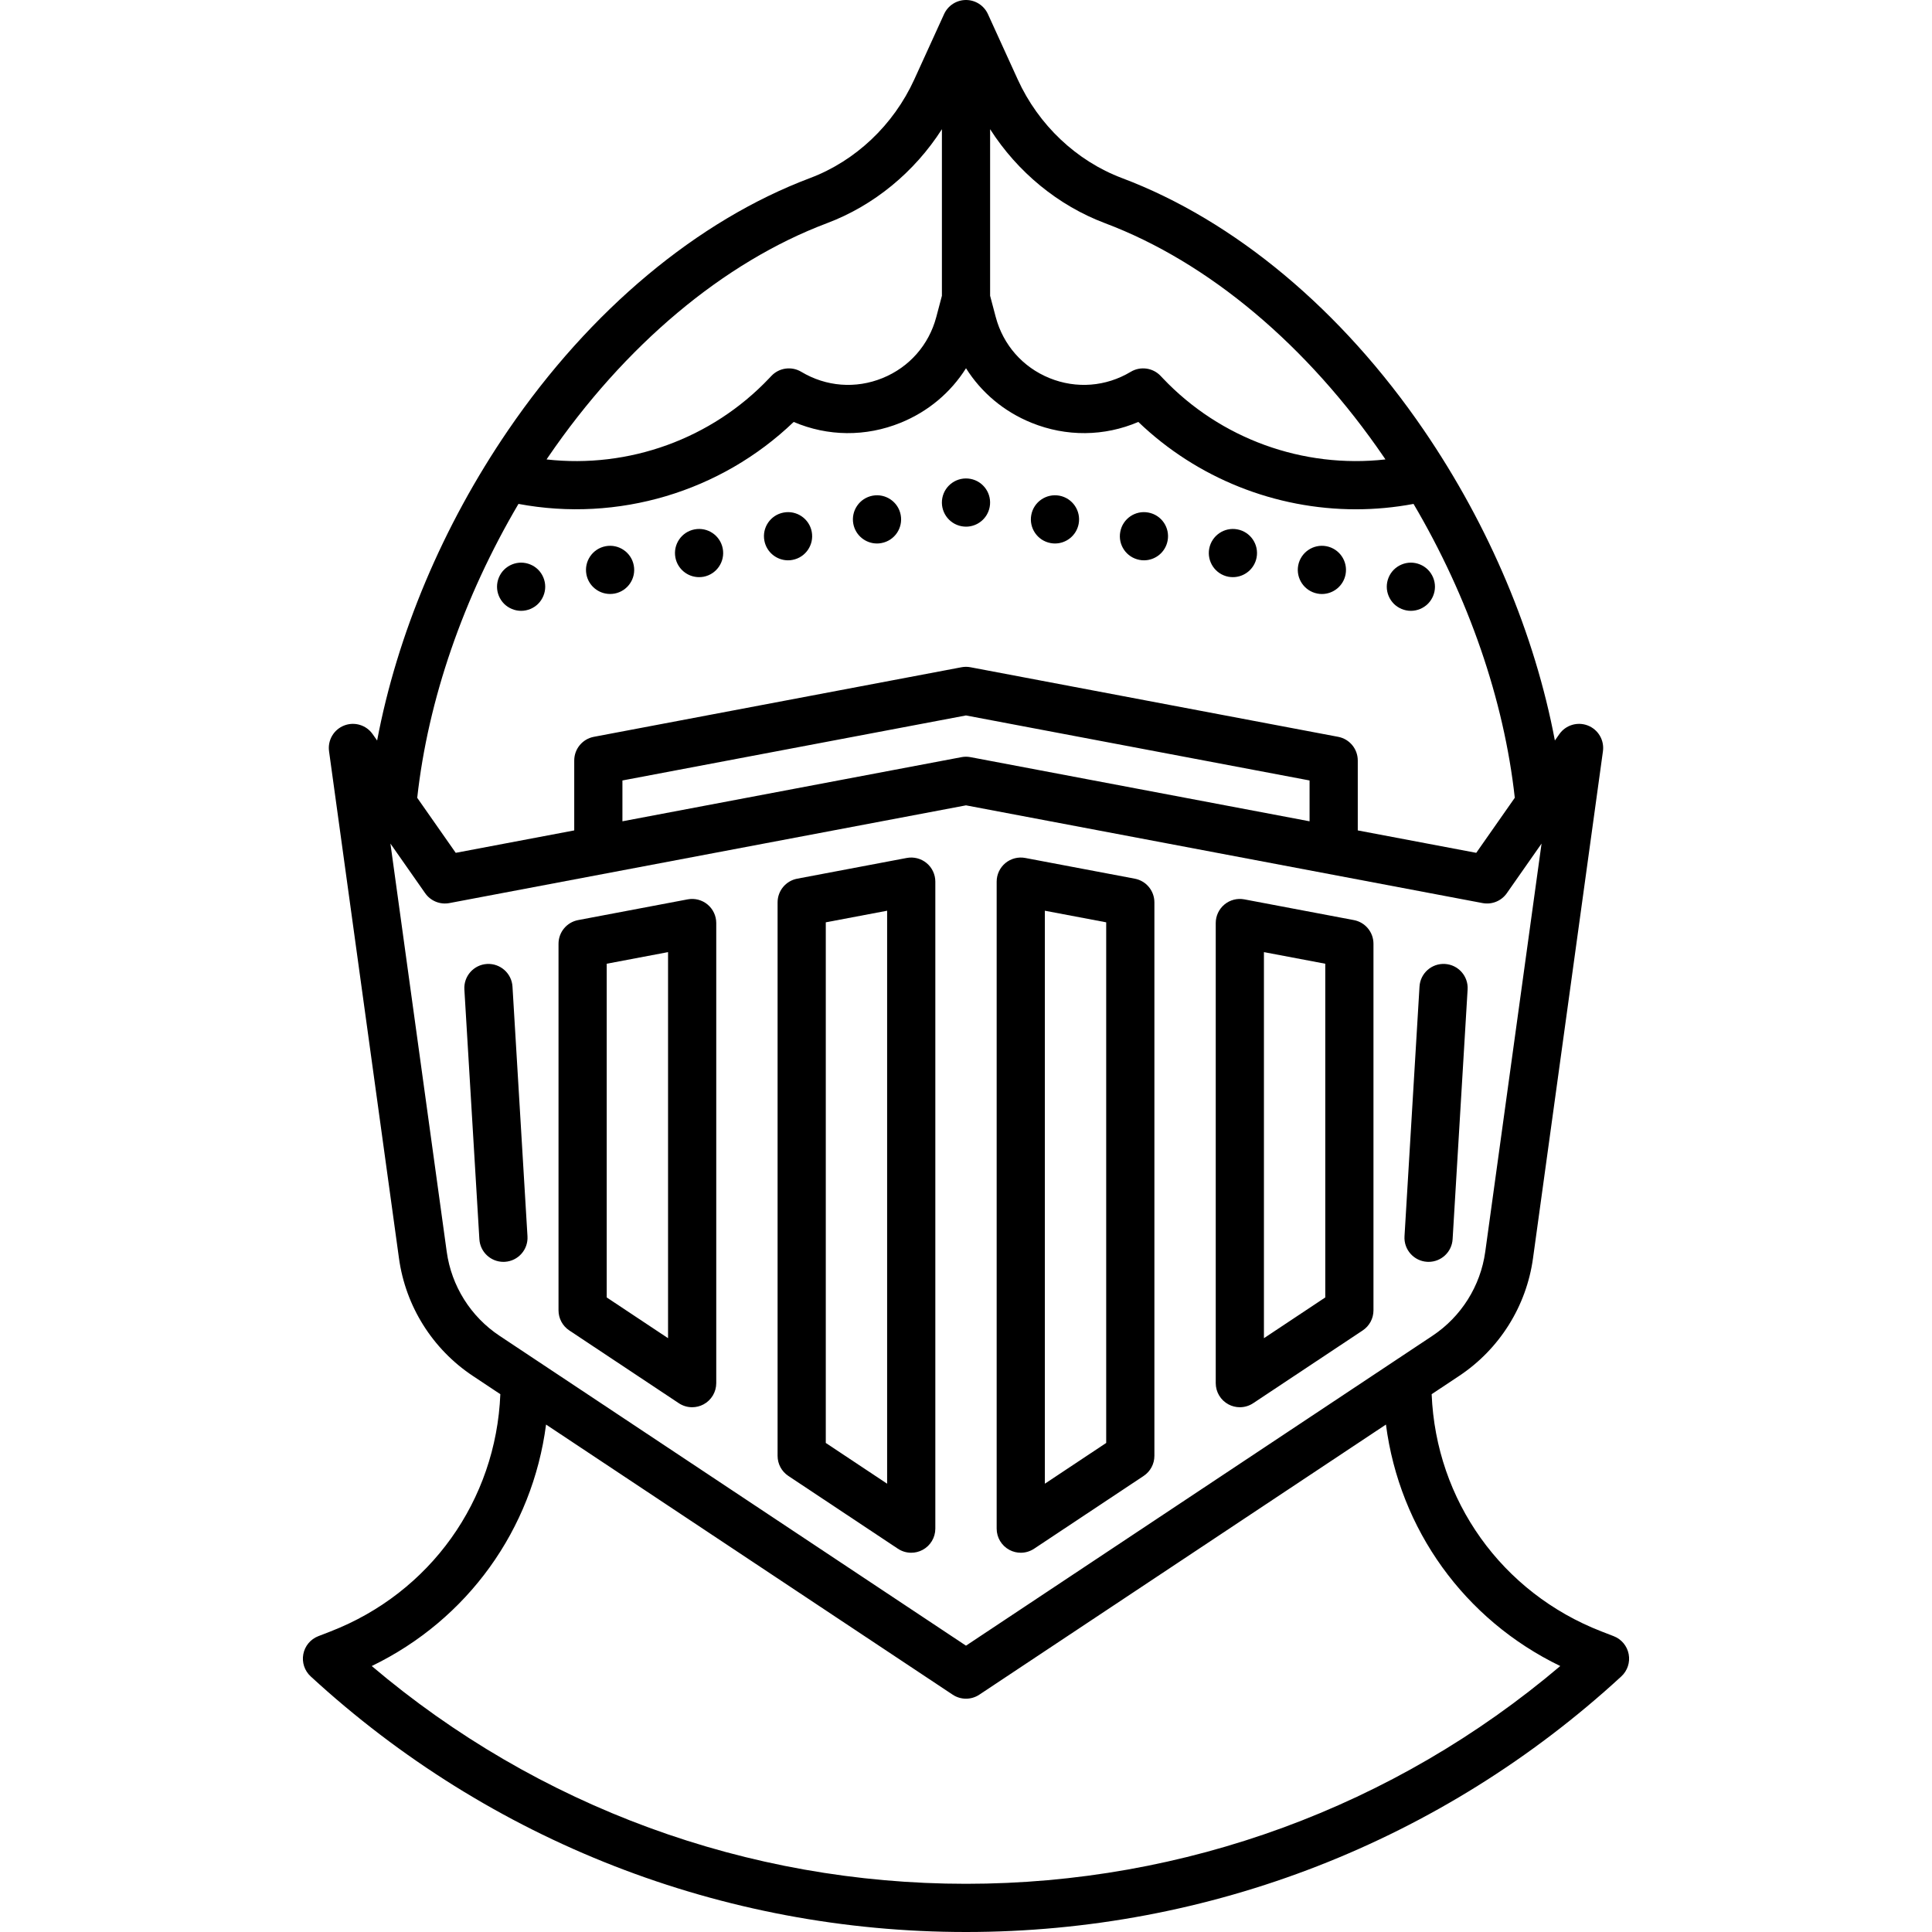
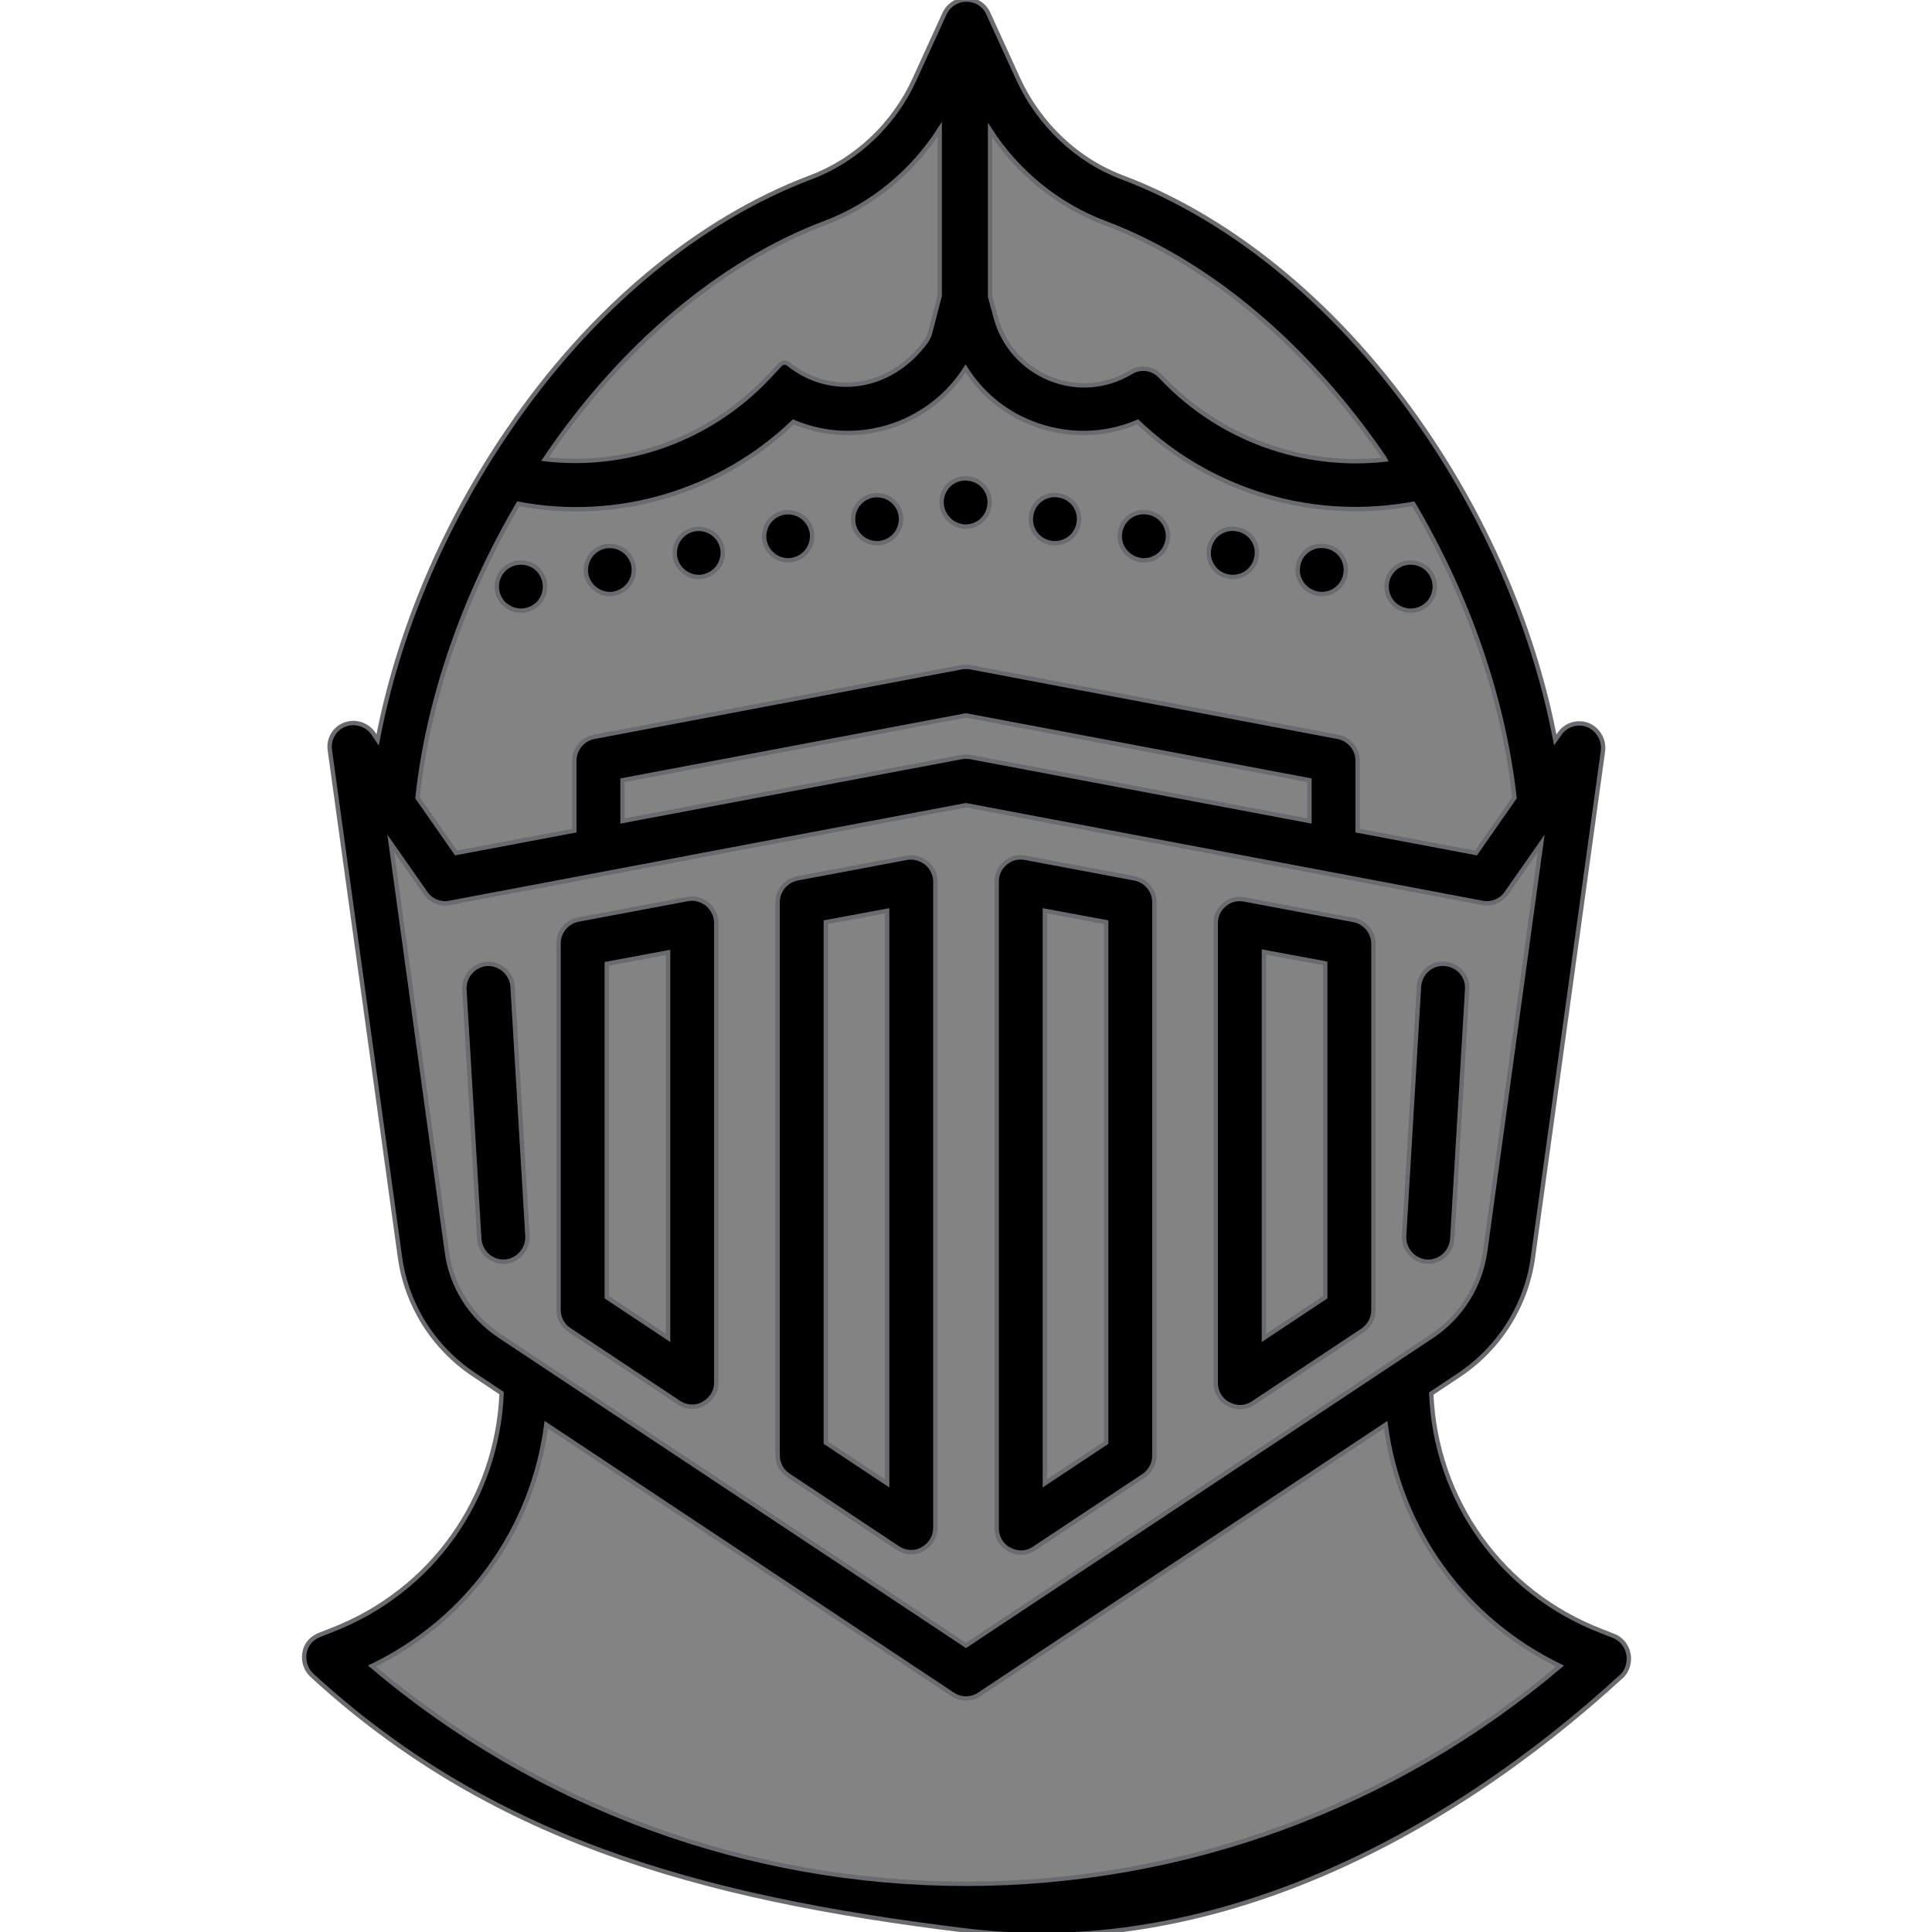
- <svg xmlns="http://www.w3.org/2000/svg" version="1.1" id="Capa_1" x="0px" y="0px" viewBox="0 0 440.95 440.95" style="enable-background:new 0 0 440.95 440.95;" xml:space="preserve">
-   <g>
-     <path d="M322.009,139.414c1.449,0,2.869-0.59,3.89-1.61c1.02-1.03,1.61-2.44,1.61-3.89s-0.591-2.87-1.61-3.89   c-1.021-1.02-2.44-1.61-3.89-1.61c-1.45,0-2.86,0.59-3.891,1.61c-1.02,1.02-1.609,2.44-1.609,3.89s0.59,2.86,1.609,3.89   C319.148,138.824,320.568,139.414,322.009,139.414z" />
-     <path d="M219.448,120.104c0.35,0.06,0.69,0.1,1.03,0.1c2.59,0,4.899-1.84,5.399-4.48c0.57-2.99-1.399-5.87-4.38-6.43   c-2.99-0.56-5.86,1.4-6.43,4.38C214.508,116.664,216.468,119.534,219.448,120.104z" />
-     <path d="M179.858,127.884c0.34,0,0.68-0.03,1.03-0.1c2.98-0.56,4.94-3.44,4.38-6.42c-0.57-2.99-3.45-4.95-6.43-4.38   c-2.99,0.56-4.95,3.44-4.38,6.42C174.958,126.044,177.268,127.884,179.858,127.884z" />
-     <path d="M200.158,124.044c0.34,0,0.69-0.03,1.03-0.1c2.99-0.56,4.95-3.44,4.38-6.43c-0.56-2.98-3.44-4.94-6.42-4.38   c-2.99,0.57-4.95,3.44-4.39,6.43C195.258,122.204,197.568,124.044,200.158,124.044z" />
-     <path d="M280.368,131.634c0.351,0.06,0.69,0.09,1.03,0.09c2.59,0,4.899-1.84,5.399-4.47c0.57-2.99-1.399-5.87-4.38-6.43   c-2.979-0.57-5.859,1.4-6.43,4.38C275.428,128.194,277.388,131.064,280.368,131.634z" />
-     <path d="M260.068,127.784c0.34,0.07,0.69,0.1,1.03,0.1c2.59,0,4.899-1.84,5.39-4.48c0.57-2.98-1.39-5.86-4.38-6.42   c-2.98-0.57-5.86,1.39-6.42,4.38C255.118,124.344,257.078,127.224,260.068,127.784z" />
-     <path d="M300.678,135.474c0.35,0.07,0.689,0.1,1.029,0.1c2.59,0,4.9-1.84,5.4-4.48c0.56-2.99-1.4-5.86-4.38-6.43   c-2.99-0.56-5.86,1.4-6.431,4.38C295.738,132.034,297.698,134.904,300.678,135.474z" />
-     <path d="M239.759,123.944c0.35,0.07,0.689,0.1,1.029,0.1c2.59,0,4.9-1.84,5.4-4.48c0.56-2.99-1.4-5.86-4.38-6.43   c-2.99-0.56-5.87,1.4-6.431,4.38C234.808,120.504,236.778,123.384,239.759,123.944z" />
-     <path d="M139.238,135.564c0.34,0,0.68-0.03,1.03-0.09c2.99-0.57,4.95-3.44,4.38-6.43c-0.56-2.98-3.44-4.94-6.42-4.38   c-2.99,0.57-4.95,3.44-4.39,6.43C134.338,133.734,136.648,135.564,139.238,135.564z" />
-     <path d="M159.548,131.724c0.34,0,0.68-0.03,1.03-0.09c2.98-0.57,4.94-3.45,4.38-6.43c-0.57-2.99-3.44-4.95-6.43-4.38   c-2.98,0.56-4.94,3.44-4.38,6.42C154.648,129.884,156.958,131.724,159.548,131.724z" />
-     <path d="M118.938,139.414c1.45,0,2.87-0.59,3.89-1.61c1.02-1.03,1.61-2.44,1.61-3.89s-0.59-2.87-1.61-3.89s-2.44-1.61-3.89-1.61   c-1.45,0-2.86,0.59-3.89,1.61c-1.02,1.02-1.61,2.44-1.61,3.89s0.59,2.86,1.61,3.89   C116.078,138.824,117.488,139.414,118.938,139.414z" />
-     <path d="M211.482,196.985c-1.261-1.045-2.922-1.472-4.531-1.169l-25,4.73c-2.597,0.492-4.478,2.761-4.478,5.404v126.33   c0,1.842,0.922,3.562,2.457,4.581l25,16.61c0.918,0.61,1.979,0.919,3.044,0.919c0.891,0,1.785-0.216,2.599-0.653   c1.786-0.958,2.901-2.82,2.901-4.847V201.22C213.473,199.582,212.743,198.03,211.482,196.985z M202.473,338.633l-14-9.302V210.507   l14-2.649V338.633z" />
-     <path d="M161.482,206.435c-1.261-1.045-2.924-1.472-4.531-1.169l-25,4.73c-2.597,0.492-4.478,2.761-4.478,5.404v83.67   c0,1.842,0.922,3.562,2.457,4.581l25,16.61c0.918,0.61,1.979,0.919,3.044,0.919c0.891,0,1.785-0.216,2.599-0.653   c1.786-0.958,2.901-2.82,2.901-4.847V210.67C163.473,209.032,162.743,207.48,161.482,206.435z M152.473,305.423l-14-9.302v-76.164   l14-2.649V305.423z" />
-     <path d="M230.375,353.737c0.813,0.437,1.707,0.653,2.599,0.653c1.063,0,2.125-0.309,3.044-0.919l25-16.61   c1.534-1.02,2.456-2.739,2.456-4.581V205.95c0-2.643-1.88-4.913-4.478-5.404l-25-4.73c-1.605-0.302-3.27,0.124-4.531,1.169   c-1.262,1.045-1.991,2.598-1.991,4.235v147.67C227.473,350.917,228.588,352.779,230.375,353.737z M238.473,207.858l14,2.649   v118.824l-14,9.302V207.858z" />
-     <path d="M280.375,320.527c0.813,0.437,1.707,0.653,2.599,0.653c1.063,0,2.125-0.309,3.044-0.919l25-16.61   c1.534-1.02,2.456-2.739,2.456-4.581V215.4c0-2.643-1.88-4.913-4.478-5.404l-25-4.73c-1.609-0.303-3.271,0.124-4.531,1.169   c-1.262,1.045-1.991,2.598-1.991,4.235v105.01C277.473,317.707,278.588,319.569,280.375,320.527z M288.473,217.308l14,2.649v76.164   l-14,9.302V217.308z" />
-     <path d="M325.717,287.99c0.112,0.007,0.225,0.01,0.335,0.01c2.887,0,5.31-2.25,5.485-5.17l3.424-57   c0.182-3.032-2.128-5.638-5.16-5.82c-3.045-0.185-5.638,2.129-5.82,5.161l-3.424,57   C320.375,285.202,322.684,287.808,325.717,287.99z" />
-     <path d="M116.967,225.171c-0.183-3.033-2.809-5.34-5.82-5.161c-3.032,0.182-5.343,2.788-5.161,5.82l3.424,57   c0.176,2.92,2.598,5.17,5.485,5.17c0.111,0,0.223-0.003,0.334-0.01c3.032-0.182,5.343-2.788,5.161-5.82L116.967,225.171z" />
-     <path d="M371.723,377.538c-0.354-1.867-1.646-3.419-3.418-4.104l-2.786-1.079c-22.789-8.841-37.782-29.921-38.765-54.154   l6.272-4.166c9.205-6.115,15.35-15.899,16.859-26.846l15.962-115.726c0.348-2.517-1.074-4.943-3.439-5.872   c-2.367-0.928-5.059-0.115-6.515,1.966l-1.015,1.45c-4.583-24.231-14.943-48.922-29.897-70.815   c-18.745-27.441-43.218-47.879-68.909-57.551c-10.379-3.907-19.049-12.109-23.788-22.502L225.48,3.218   C224.587,1.258,222.631,0,220.476,0s-4.11,1.258-5.004,3.218l-6.803,14.92c-4.739,10.394-13.41,18.595-23.788,22.502   c-25.694,9.672-50.169,30.112-68.914,57.556c-14.955,21.895-25.313,46.587-29.894,70.818l-1.02-1.457   c-1.458-2.082-4.152-2.893-6.515-1.966c-2.365,0.928-3.787,3.355-3.439,5.872l15.962,115.726   c1.509,10.946,7.654,20.73,16.859,26.846l6.275,4.169c-0.983,24.228-15.977,45.307-38.761,54.15l-2.79,1.08   c-1.772,0.686-3.064,2.238-3.418,4.104s0.281,3.784,1.679,5.071c40.871,37.622,93.989,58.341,149.57,58.341   c55.582,0,108.7-20.719,149.57-58.341C371.443,381.322,372.078,379.405,371.723,377.538z M252.197,50.937   c23.596,8.882,46.219,27.868,63.7,53.46c0.104,0.152,0.201,0.309,0.305,0.461c-18.741,2.106-37.656-4.652-50.82-18.546l-0.49-0.517   c-1.772-1.872-4.612-2.26-6.822-0.933c-5.66,3.395-12.414,3.918-18.528,1.436c-6.115-2.483-10.592-7.567-12.282-13.947   l-1.283-4.843V29.486C232.236,39.268,241.485,46.904,252.197,50.937z M188.756,50.936c10.712-4.032,19.96-11.667,26.221-21.449   v38.02l-1.283,4.844c-1.69,6.38-6.167,11.464-12.283,13.947c-6.116,2.483-12.869,1.959-18.529-1.436   c-2.212-1.327-5.05-0.939-6.824,0.935l-0.488,0.516c-13.163,13.895-32.081,20.654-50.823,18.546   c0.103-0.151,0.199-0.306,0.302-0.457C142.532,78.806,165.157,59.818,188.756,50.936z M118.333,115.008   c22.674,4.253,46.146-2.719,62.814-18.707c7.75,3.32,16.431,3.426,24.403,0.188c6.286-2.552,11.439-6.902,14.927-12.443   c3.487,5.541,8.641,9.89,14.927,12.443c7.974,3.238,16.655,3.132,24.403-0.188c13.451,12.902,31.333,19.937,49.651,19.937   c4.38,0,8.786-0.406,13.162-1.227c12.562,21.327,20.64,44.687,23.108,67.069l-8.796,12.566l-27.041-5.116v-15.957   c0-2.643-1.88-4.913-4.478-5.404l-83.92-15.88c-0.676-0.128-1.37-0.128-2.046,0l-83.91,15.88c-2.597,0.492-4.477,2.761-4.477,5.404   v15.956l-27.046,5.117l-8.789-12.555C97.69,159.705,105.769,136.34,118.333,115.008z M298.89,187.449l-77.395-14.642   c-0.675-0.128-1.369-0.128-2.045,0l-77.391,14.641v-9.318l78.41-14.839l78.42,14.839V187.449z M101.958,285.686l-12.849-93.152   l7.931,11.33c1.24,1.772,3.405,2.652,5.528,2.25l117.905-22.306l117.904,22.306c2.126,0.401,4.288-0.478,5.528-2.25l7.932-11.33   l-12.849,93.152c-1.079,7.823-5.471,14.816-12.049,19.187l-106.467,70.725l-106.466-70.725   C107.428,300.502,103.037,293.509,101.958,285.686z M220.475,429.95c-49.918,0-97.747-17.589-135.632-49.703   c21.888-10.587,36.674-31.193,39.787-55.112l92.801,61.647c0.922,0.613,1.983,0.919,3.043,0.919s2.121-0.306,3.043-0.919   l92.804-61.65c3.111,23.923,17.895,44.53,39.787,55.115C318.222,412.361,270.393,429.95,220.475,429.95z" />
+ <svg xmlns="http://www.w3.org/2000/svg" version="1.1" x="0px" y="0px" viewBox="0 0 441 441" style="enable-background:new 0 0 441 441;" xml:space="preserve">
+   <style type="text/css">
+ 	.st0{opacity:0.81;fill:#666666;stroke:#696B6F;stroke-miterlimit:10;}
+ 	.st1{stroke:#696B6F;stroke-miterlimit:10;}
+ </style>
+   <g id="Слой_2">
+     <path class="st0" d="M264,431l-40.7,4c-11.4,0-57.2-1.6-91.3-18.7c-29.3-14.7-58.9-30.1-51.3-39.3c8.7-10.7,33.7-28.6,34-34   c0.7-14.1,8.5-13.8,6-22.7c-3.4-12.4-21.3-9.8-21.3-20.7L82,181l7.3-10.7C108.7,105.7,143.3,61,196.7,39l22.7-22   c2.7,12.7,52.7,32.7,81.3,60.7c18.8,18.3,32,30.7,37.3,57.3l18.7,60.7l-10,67.3l-2.7,38c-32.1,13.4-28,27.3-5.3,58.7   c10.3,14.3,25.6,16.6,23.3,19.3C345.3,399,316,419.7,264,431z" />
  </g>
-   <g>
- </g>
-   <g>
- </g>
-   <g>
- </g>
-   <g>
- </g>
-   <g>
- </g>
-   <g>
- </g>
-   <g>
- </g>
-   <g>
- </g>
-   <g>
- </g>
-   <g>
- </g>
-   <g>
- </g>
-   <g>
- </g>
-   <g>
- </g>
-   <g>
- </g>
-   <g>
- </g>
+   <g id="Capa_1">
+     <g>
+       <path class="st1" d="M322,139.4c1.4,0,2.9-0.6,3.9-1.6c1-1,1.6-2.4,1.6-3.9s-0.6-2.9-1.6-3.9c-1-1-2.4-1.6-3.9-1.6    s-2.9,0.6-3.9,1.6c-1,1-1.6,2.4-1.6,3.9s0.6,2.9,1.6,3.9C319.1,138.8,320.6,139.4,322,139.4z" />
+       <path class="st1" d="M219.4,120.1c0.4,0.1,0.7,0.1,1,0.1c2.6,0,4.9-1.8,5.4-4.5c0.6-3-1.4-5.9-4.4-6.4c-3-0.6-5.9,1.4-6.4,4.4    C214.5,116.7,216.5,119.5,219.4,120.1z" />
+       <path class="st1" d="M179.9,127.9c0.3,0,0.7,0,1-0.1c3-0.6,4.9-3.4,4.4-6.4c-0.6-3-3.4-4.9-6.4-4.4c-3,0.6-4.9,3.4-4.4,6.4    C175,126,177.3,127.9,179.9,127.9z" />
+       <path class="st1" d="M200.2,124c0.3,0,0.7,0,1-0.1c3-0.6,4.9-3.4,4.4-6.4c-0.6-3-3.4-4.9-6.4-4.4c-3,0.6-4.9,3.4-4.4,6.4    C195.3,122.2,197.6,124,200.2,124z" />
+       <path class="st1" d="M280.4,131.6c0.4,0.1,0.7,0.1,1,0.1c2.6,0,4.9-1.8,5.4-4.5c0.6-3-1.4-5.9-4.4-6.4c-3-0.6-5.9,1.4-6.4,4.4    C275.4,128.2,277.4,131.1,280.4,131.6z" />
+       <path class="st1" d="M260.1,127.8c0.3,0.1,0.7,0.1,1,0.1c2.6,0,4.9-1.8,5.4-4.5c0.6-3-1.4-5.9-4.4-6.4c-3-0.6-5.9,1.4-6.4,4.4    C255.1,124.3,257.1,127.2,260.1,127.8z" />
+       <path class="st1" d="M300.7,135.5c0.4,0.1,0.7,0.1,1,0.1c2.6,0,4.9-1.8,5.4-4.5c0.6-3-1.4-5.9-4.4-6.4c-3-0.6-5.9,1.4-6.4,4.4    C295.7,132,297.7,134.9,300.7,135.5z" />
+       <path class="st1" d="M239.8,123.9c0.4,0.1,0.7,0.1,1,0.1c2.6,0,4.9-1.8,5.4-4.5c0.6-3-1.4-5.9-4.4-6.4c-3-0.6-5.9,1.4-6.4,4.4    C234.8,120.5,236.8,123.4,239.8,123.9z" />
+       <path class="st1" d="M139.2,135.6c0.3,0,0.7,0,1-0.1c3-0.6,4.9-3.4,4.4-6.4c-0.6-3-3.4-4.9-6.4-4.4c-3,0.6-4.9,3.4-4.4,6.4    C134.3,133.7,136.6,135.6,139.2,135.6z" />
+       <path class="st1" d="M159.5,131.7c0.3,0,0.7,0,1-0.1c3-0.6,4.9-3.4,4.4-6.4c-0.6-3-3.4-4.9-6.4-4.4c-3,0.6-4.9,3.4-4.4,6.4    C154.6,129.9,157,131.7,159.5,131.7z" />
+       <path class="st1" d="M118.9,139.4c1.4,0,2.9-0.6,3.9-1.6c1-1,1.6-2.4,1.6-3.9s-0.6-2.9-1.6-3.9s-2.4-1.6-3.9-1.6s-2.9,0.6-3.9,1.6    c-1,1-1.6,2.4-1.6,3.9s0.6,2.9,1.6,3.9C116.1,138.8,117.5,139.4,118.9,139.4z" />
+       <path class="st1" d="M211.5,197c-1.3-1-2.9-1.5-4.5-1.2l-25,4.7c-2.6,0.5-4.5,2.8-4.5,5.4v126.3c0,1.8,0.9,3.6,2.5,4.6l25,16.6    c0.9,0.6,2,0.9,3,0.9c0.9,0,1.8-0.2,2.6-0.7c1.8-1,2.9-2.8,2.9-4.8V201.2C213.5,199.6,212.7,198,211.5,197z M202.5,338.6l-14-9.3    V210.5l14-2.6V338.6z" />
+       <path class="st1" d="M161.5,206.4c-1.3-1-2.9-1.5-4.5-1.2l-25,4.7c-2.6,0.5-4.5,2.8-4.5,5.4v83.7c0,1.8,0.9,3.6,2.5,4.6l25,16.6    c0.9,0.6,2,0.9,3,0.9c0.9,0,1.8-0.2,2.6-0.7c1.8-1,2.9-2.8,2.9-4.8v-105C163.5,209,162.7,207.5,161.5,206.4z M152.5,305.4l-14-9.3    V220l14-2.6V305.4z" />
+       <path class="st1" d="M230.4,353.7c0.8,0.4,1.7,0.7,2.6,0.7c1.1,0,2.1-0.3,3-0.9l25-16.6c1.5-1,2.5-2.7,2.5-4.6V205.9    c0-2.6-1.9-4.9-4.5-5.4l-25-4.7c-1.6-0.3-3.3,0.1-4.5,1.2c-1.3,1-2,2.6-2,4.2v147.7C227.5,350.9,228.6,352.8,230.4,353.7z     M238.5,207.9l14,2.6v118.8l-14,9.3V207.9z" />
+       <path class="st1" d="M280.4,320.5c0.8,0.4,1.7,0.7,2.6,0.7c1.1,0,2.1-0.3,3-0.9l25-16.6c1.5-1,2.5-2.7,2.5-4.6v-83.7    c0-2.6-1.9-4.9-4.5-5.4l-25-4.7c-1.6-0.3-3.3,0.1-4.5,1.2c-1.3,1-2,2.6-2,4.2v105C277.5,317.7,278.6,319.6,280.4,320.5z     M288.5,217.3l14,2.6v76.2l-14,9.3V217.3z" />
+       <path class="st1" d="M325.7,288c0.1,0,0.2,0,0.3,0c2.9,0,5.3-2.3,5.5-5.2l3.4-57c0.2-3-2.1-5.6-5.2-5.8c-3-0.2-5.6,2.1-5.8,5.2    l-3.4,57C320.4,285.2,322.7,287.8,325.7,288z" />
+       <path class="st1" d="M117,225.2c-0.2-3-2.8-5.3-5.8-5.2c-3,0.2-5.3,2.8-5.2,5.8l3.4,57c0.2,2.9,2.6,5.2,5.5,5.2c0.1,0,0.2,0,0.3,0    c3-0.2,5.3-2.8,5.2-5.8L117,225.2z" />
+       <path class="st1" d="M371.7,377.5c-0.4-1.9-1.6-3.4-3.4-4.1l-2.8-1.1c-22.8-8.8-37.8-29.9-38.8-54.2l6.3-4.2    c9.2-6.1,15.4-15.9,16.9-26.8l16-115.7c0.3-2.5-1.1-4.9-3.4-5.9c-2.4-0.9-5.1-0.1-6.5,2l-1,1.4c-4.6-24.2-14.9-48.9-29.9-70.8    c-18.7-27.4-43.2-47.9-68.9-57.6c-10.4-3.9-19-12.1-23.8-22.5l-6.8-14.9c-0.9-2-2.8-3.2-5-3.2s-4.1,1.3-5,3.2l-6.8,14.9    c-4.7,10.4-13.4,18.6-23.8,22.5c-25.7,9.7-50.2,30.1-68.9,57.6c-15,21.9-25.3,46.6-29.9,70.8l-1-1.5c-1.5-2.1-4.2-2.9-6.5-2    c-2.4,0.9-3.8,3.4-3.4,5.9l16,115.7c1.5,10.9,7.7,20.7,16.9,26.8l6.3,4.2c-1,24.2-16,45.3-38.8,54.1l-2.8,1.1    c-1.8,0.7-3.1,2.2-3.4,4.1s0.3,3.8,1.7,5.1c40,36.7,86.6,50.7,149.6,58.3c55.2,6.7,108.7-20.7,149.6-58.3    C371.4,381.3,372.1,379.4,371.7,377.5z M252.2,50.9c23.6,8.9,46.2,27.9,63.7,53.5c0.1,0.2,0.2,0.3,0.3,0.5    c-18.7,2.1-37.7-4.7-50.8-18.5l-0.5-0.5c-1.8-1.9-4.6-2.3-6.8-0.9c-5.7,3.4-12.4,3.9-18.5,1.4c-6.1-2.5-10.6-7.6-12.3-13.9    l-1.3-4.8v-38C232.2,39.3,241.5,46.9,252.2,50.9z M188.3,50.9c10.7-4,20-11.7,26.2-21.4v38l-2.2,8.5c-0.2,0.7-0.5,1.3-0.9,1.9    c-8.2,11.3-22,12.8-31.4,5.2c-0.6-0.5-1.5-0.4-2,0.2l-2.8,3c-13.2,13.9-32.1,20.7-50.8,18.5c0,0,0,0,0,0    C141.8,79,164.5,59.9,188.3,50.9z M118.3,115c22.7,4.3,46.1-2.7,62.8-18.7c7.8,3.3,16.4,3.4,24.4,0.2c6.3-2.6,11.4-6.9,14.9-12.4    c3.5,5.5,8.6,9.9,14.9,12.4c8,3.2,16.7,3.1,24.4-0.2c13.5,12.9,31.3,19.9,49.7,19.9c4.4,0,8.8-0.4,13.2-1.2    c12.6,21.3,20.6,44.7,23.1,67.1l-8.8,12.6l-27-5.1v-16c0-2.6-1.9-4.9-4.5-5.4l-83.9-15.9c-0.7-0.1-1.4-0.1-2,0l-83.9,15.9    c-2.6,0.5-4.5,2.8-4.5,5.4v16l-27,5.1l-8.8-12.6C97.7,159.7,105.8,136.3,118.3,115z M298.9,187.4l-77.4-14.6c-0.7-0.1-1.4-0.1-2,0    l-77.4,14.6v-9.3l78.4-14.8l78.4,14.8L298.9,187.4L298.9,187.4z M102,285.7l-12.8-93.2l7.9,11.3c1.2,1.8,3.4,2.7,5.5,2.3    l117.9-22.3l117.9,22.3c2.1,0.4,4.3-0.5,5.5-2.3l7.9-11.3L339,285.7c-1.1,7.8-5.5,14.8-12,19.2l-106.5,70.7L114,304.9    C107.4,300.5,103,293.5,102,285.7z M220.5,430c-49.9,0-97.7-17.6-135.6-49.7c21.9-10.6,36.7-31.2,39.8-55.1l92.8,61.6    c0.9,0.6,2,0.9,3,0.9s2.1-0.3,3-0.9l92.8-61.6c3.1,23.9,17.9,44.5,39.8,55.1C318.2,412.4,270.4,430,220.5,430z" />
+     </g>
+   </g>
</svg>
